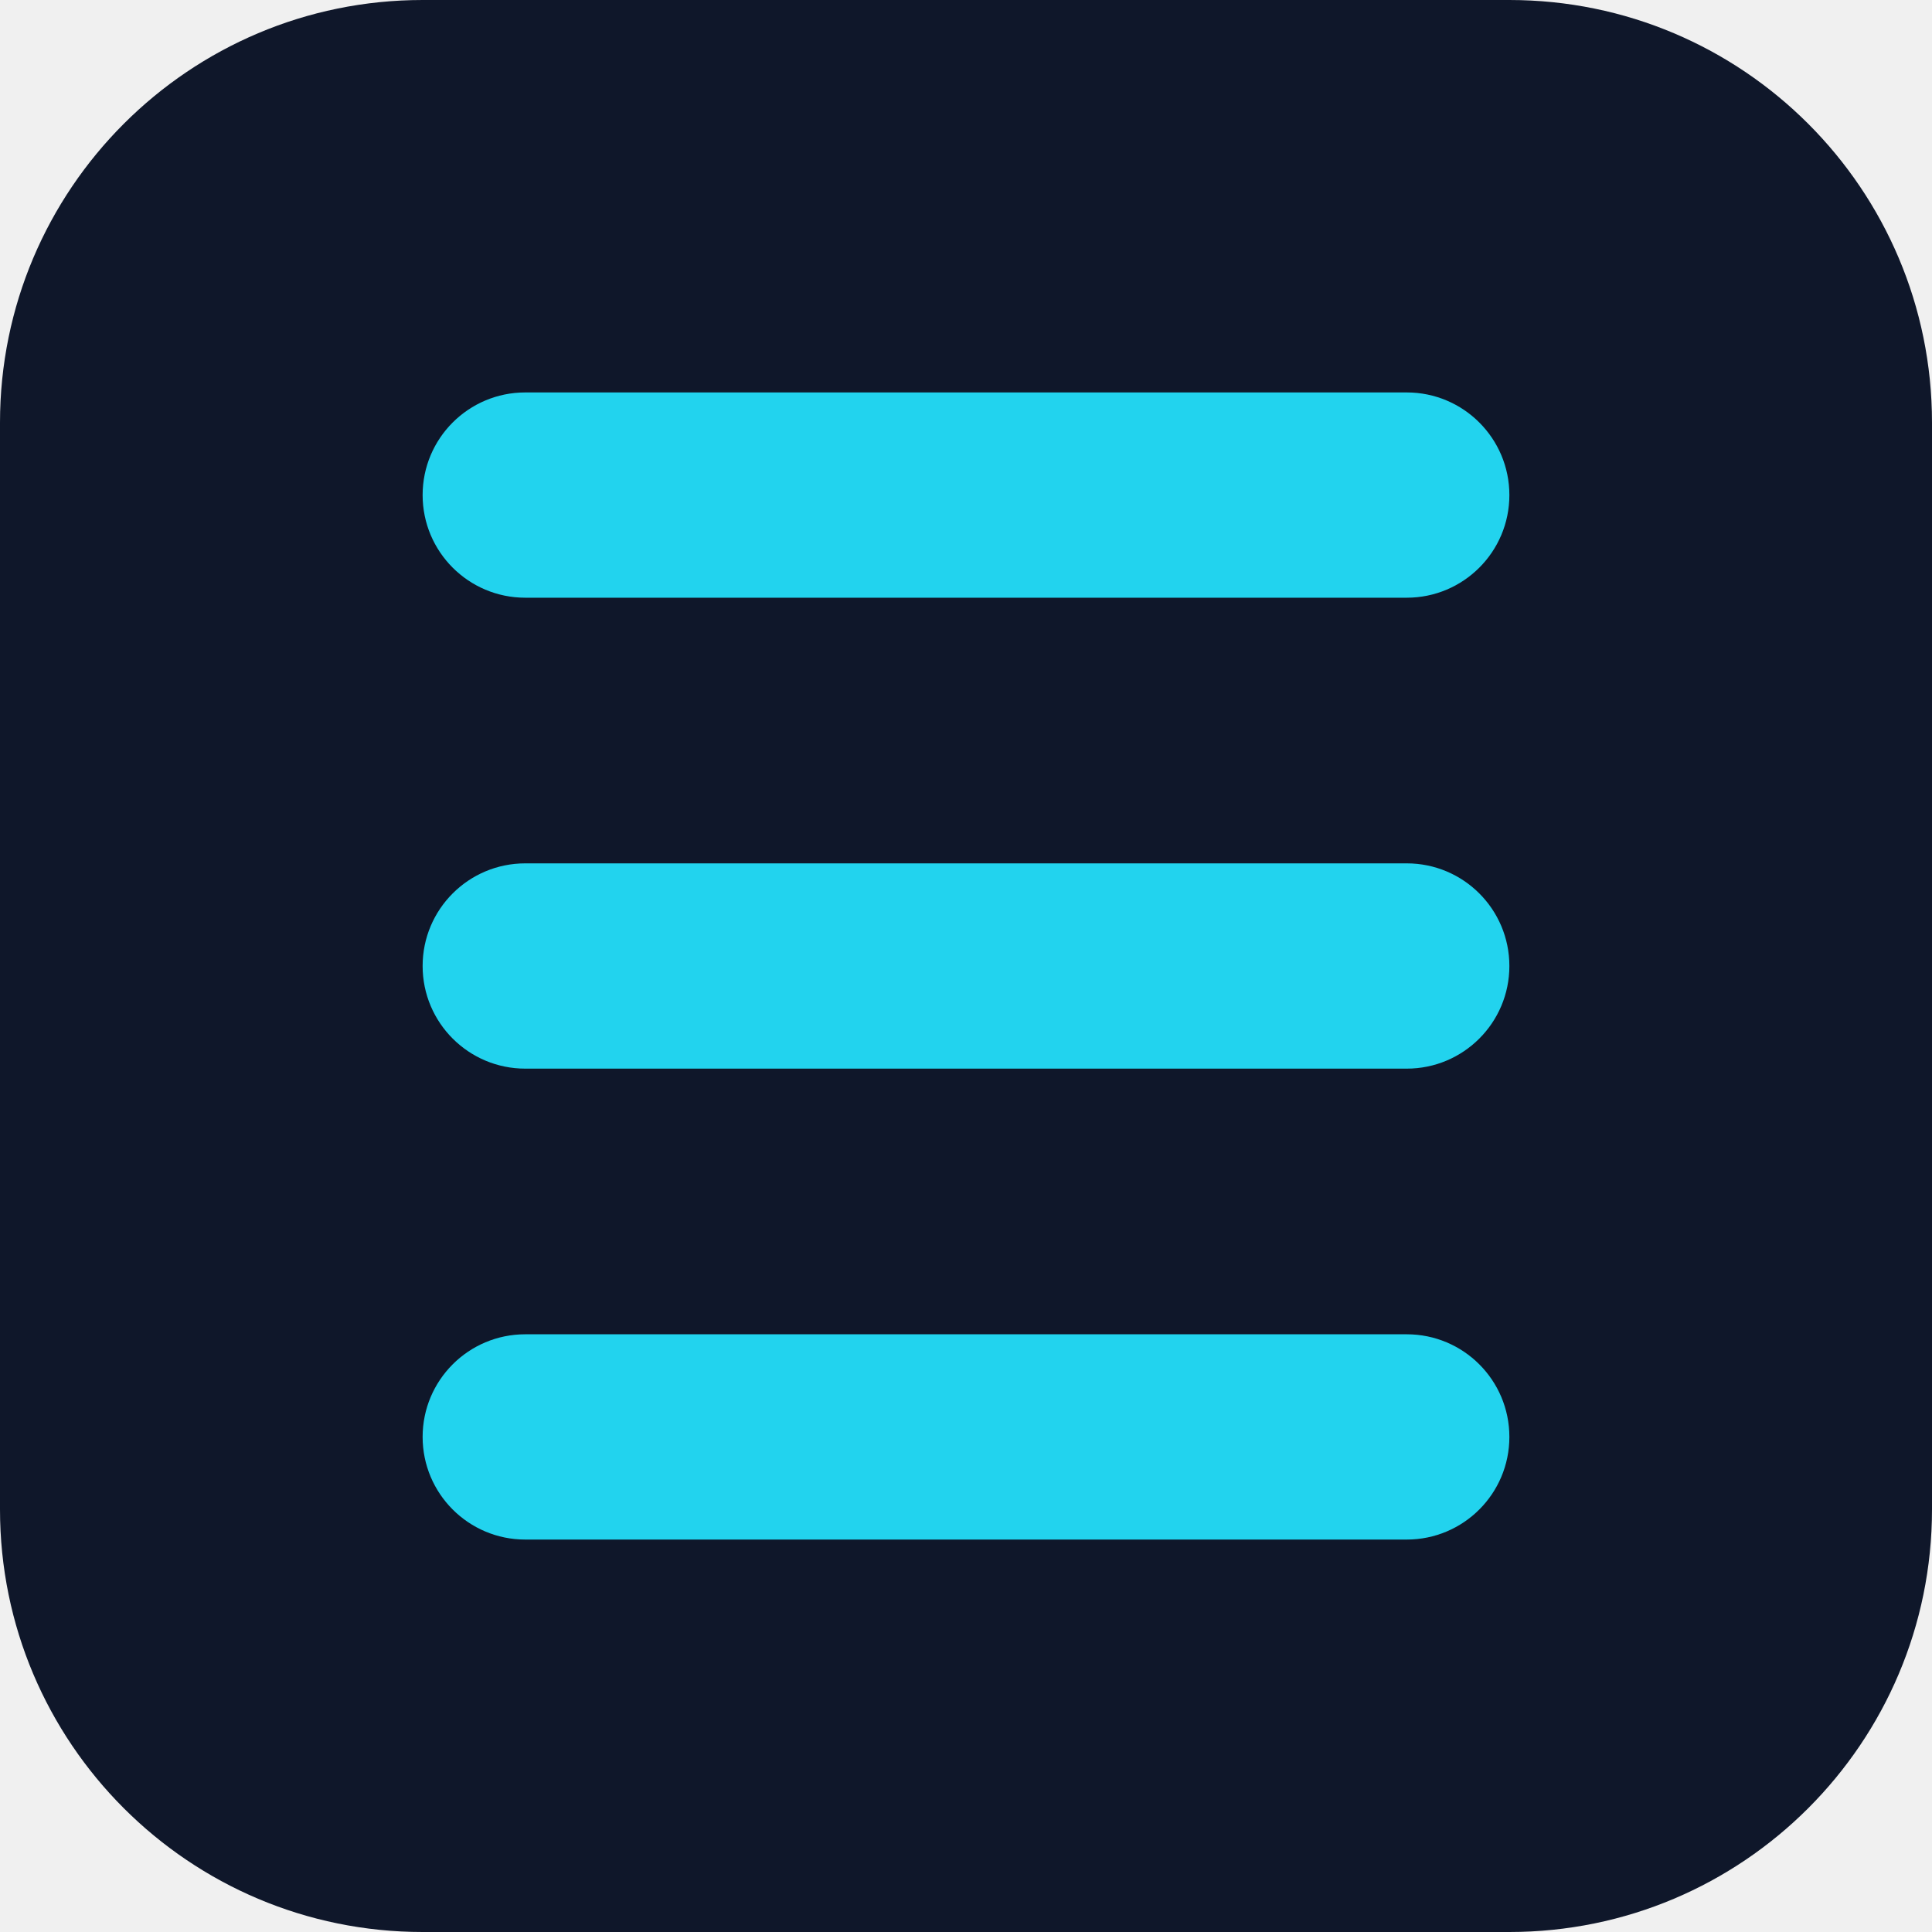
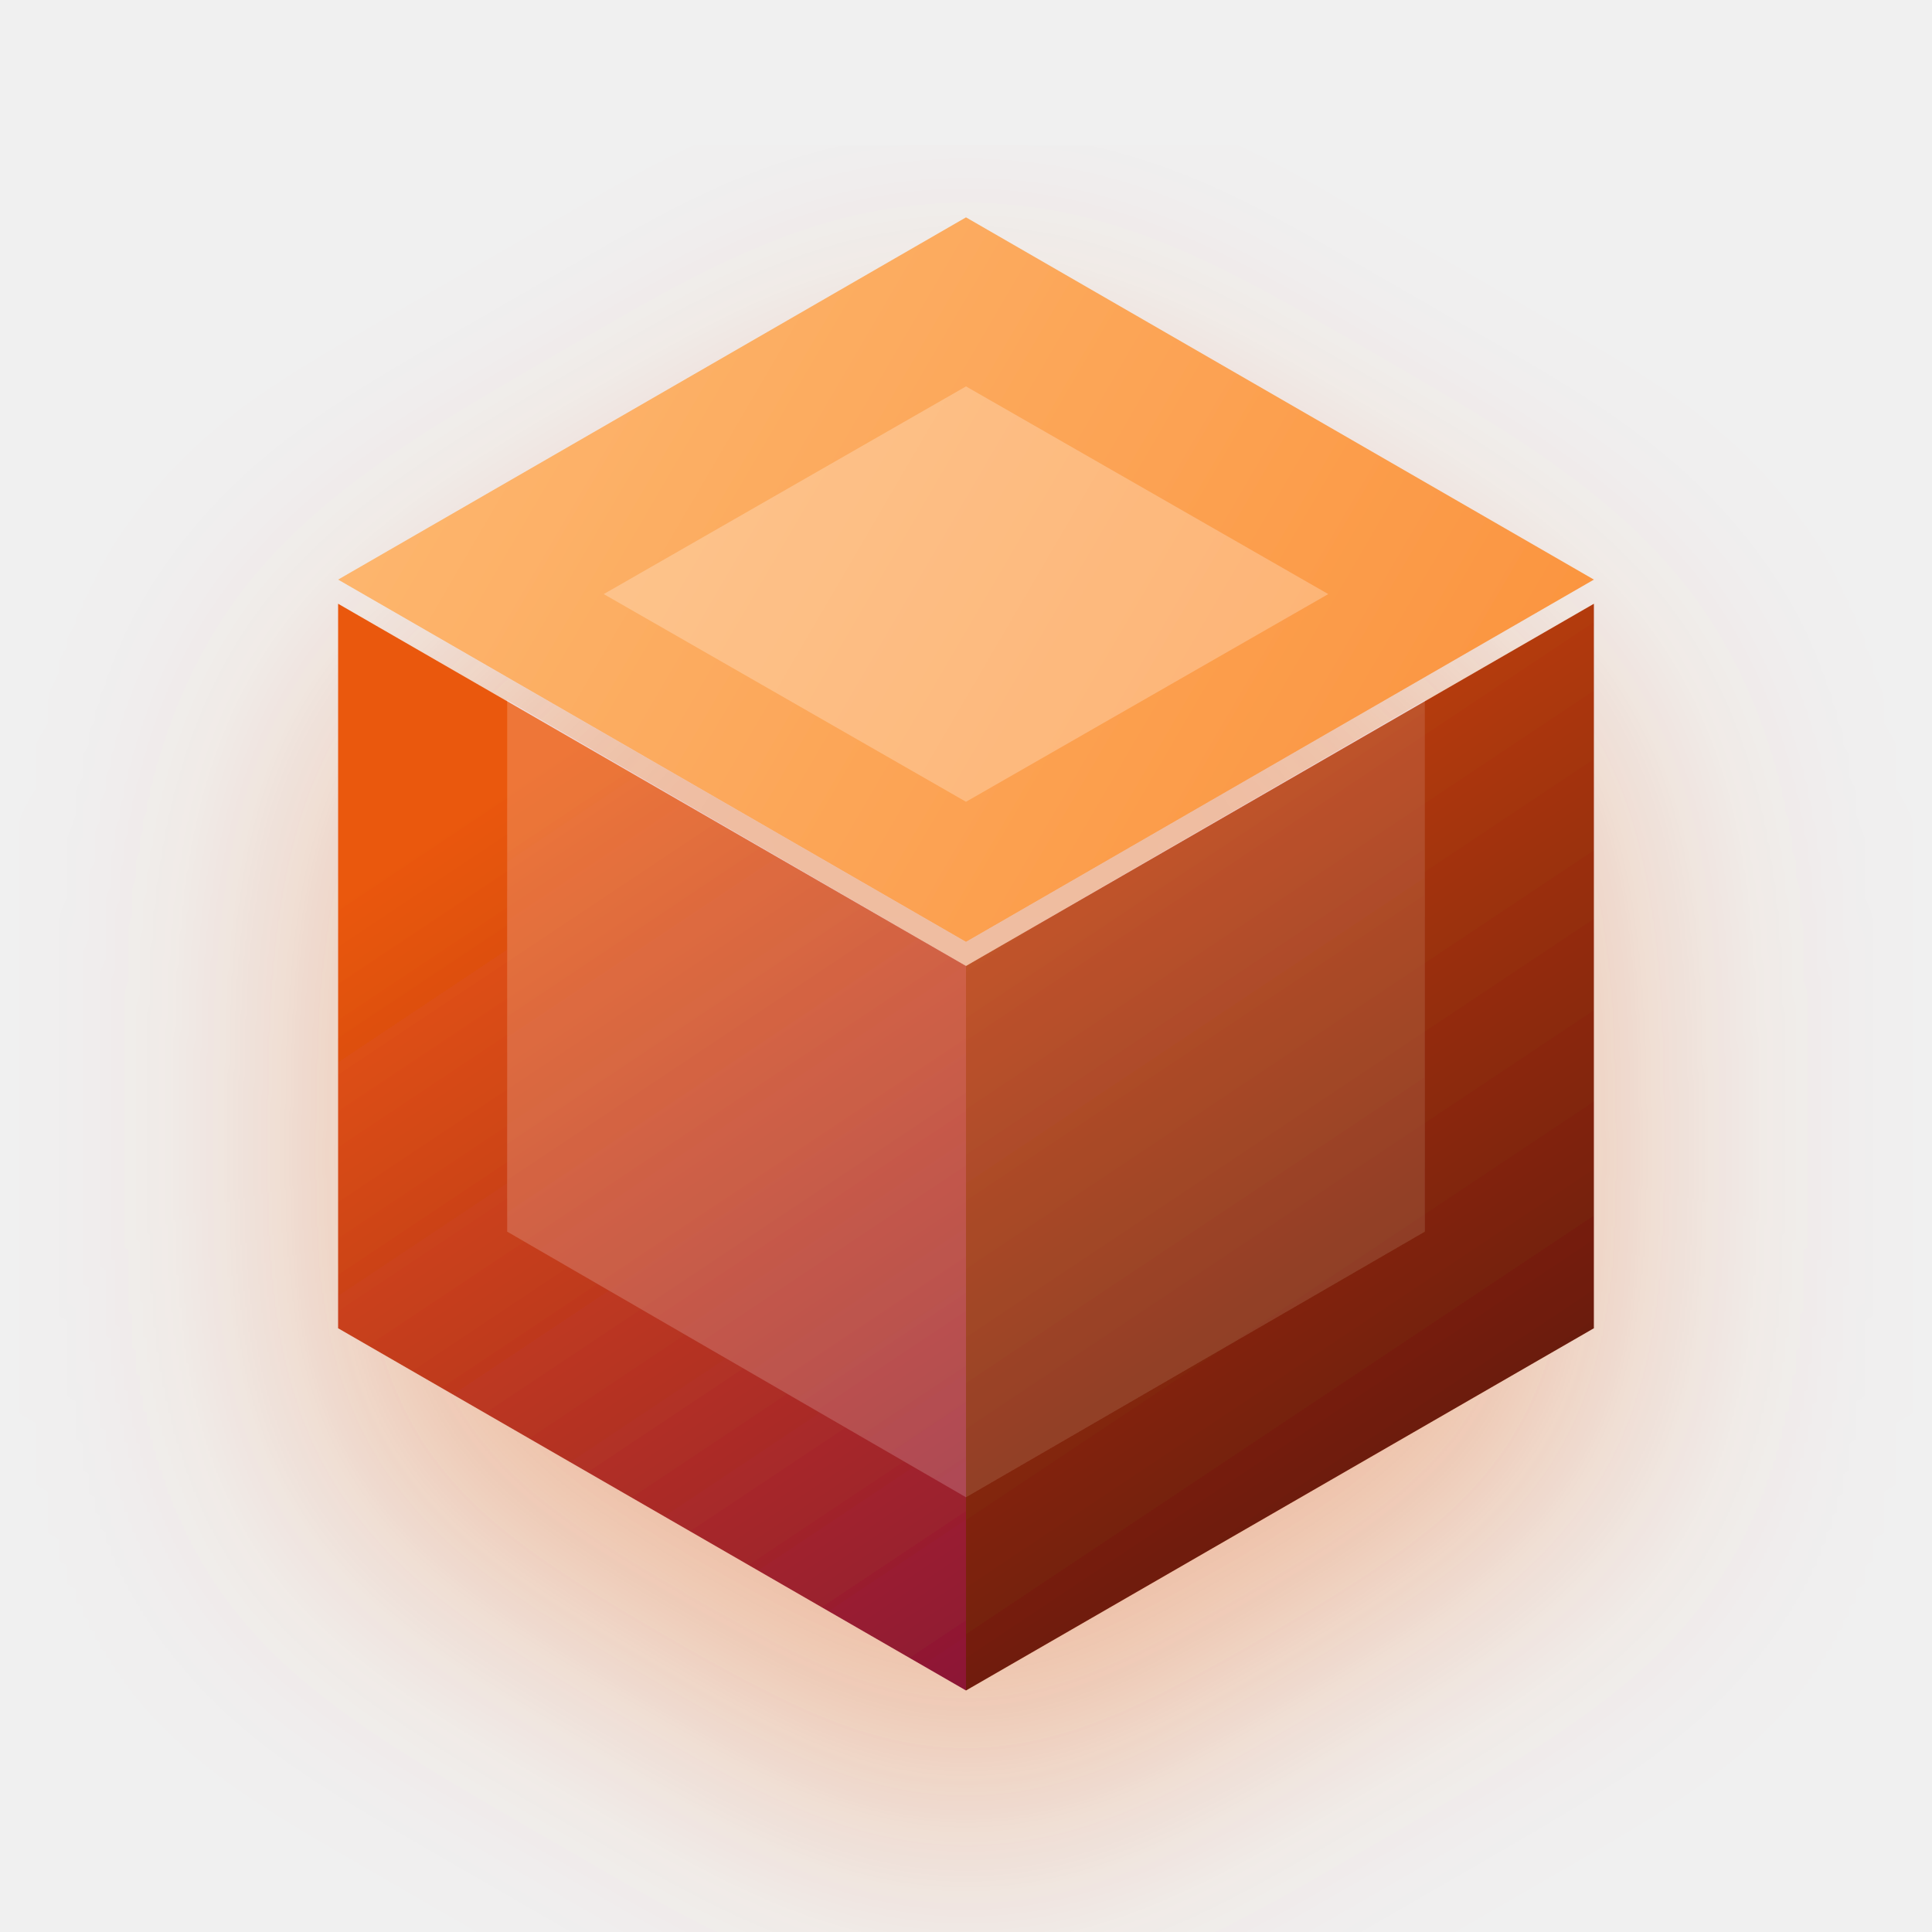
- <svg xmlns="http://www.w3.org/2000/svg" viewBox="0 0 32 32">
-   <rect width="32" height="32" rx="7" fill="#0f172a" />
-   <rect x="7" y="6.5" width="18" height="3.4" rx="1.7" fill="#22d3ee" />
-   <rect x="7" y="14.3" width="18" height="3.4" rx="1.7" fill="#22d3ee" />
-   <rect x="7" y="22.1" width="18" height="3.4" rx="1.7" fill="#22d3ee" />
+ <svg xmlns="http://www.w3.org/2000/svg" viewBox="0 0 40 40" fill="none">
+   <defs>
+     <linearGradient id="hexTop" x1="8" y1="4" x2="32" y2="18" gradientUnits="userSpaceOnUse">
+       <stop offset="0%" stop-color="#fdba74" />
+       <stop offset="100%" stop-color="#fb923c" />
+     </linearGradient>
+     <linearGradient id="hexLeft" x1="8" y1="18" x2="20" y2="36" gradientUnits="userSpaceOnUse">
+       <stop offset="0%" stop-color="#ea580c" />
+       <stop offset="100%" stop-color="#881337" />
+     </linearGradient>
+     <linearGradient id="hexRight" x1="20" y1="18" x2="32" y2="36" gradientUnits="userSpaceOnUse">
+       <stop offset="0%" stop-color="#c2410c" />
+       <stop offset="100%" stop-color="#450a0a" />
+     </linearGradient>
+     <filter id="hexGlow" x="0" y="0" width="40" height="40" filterUnits="userSpaceOnUse">
+       <feDropShadow dx="0" dy="3" stdDeviation="3" flood-color="#ea580c" flood-opacity="0.35" />
+     </filter>
+   </defs>
+   <g filter="url(#hexGlow)">
+     <path d="M20 4.5L33 12L20 19.5L7 12L20 4.5Z" fill="url(#hexTop)" />
+     <path d="M7 12.5L20 20V35L7 27.5V12.5Z" fill="url(#hexLeft)" />
+     <path d="M33 12.5L20 20V35L33 27.5V12.5Z" fill="url(#hexRight)" />
+     <path d="M20 8L27.5 12.3L20 16.6L12.5 12.3L20 8Z" fill="white" fill-opacity="0.25" />
+     <path d="M20 20L20 31L29.5 25.5V14.5L20 20Z" fill="white" fill-opacity="0.12" />
+     <path d="M20 20L20 31L10.5 25.5V14.5L20 20Z" fill="white" fill-opacity="0.18" />
+   </g>
</svg>
